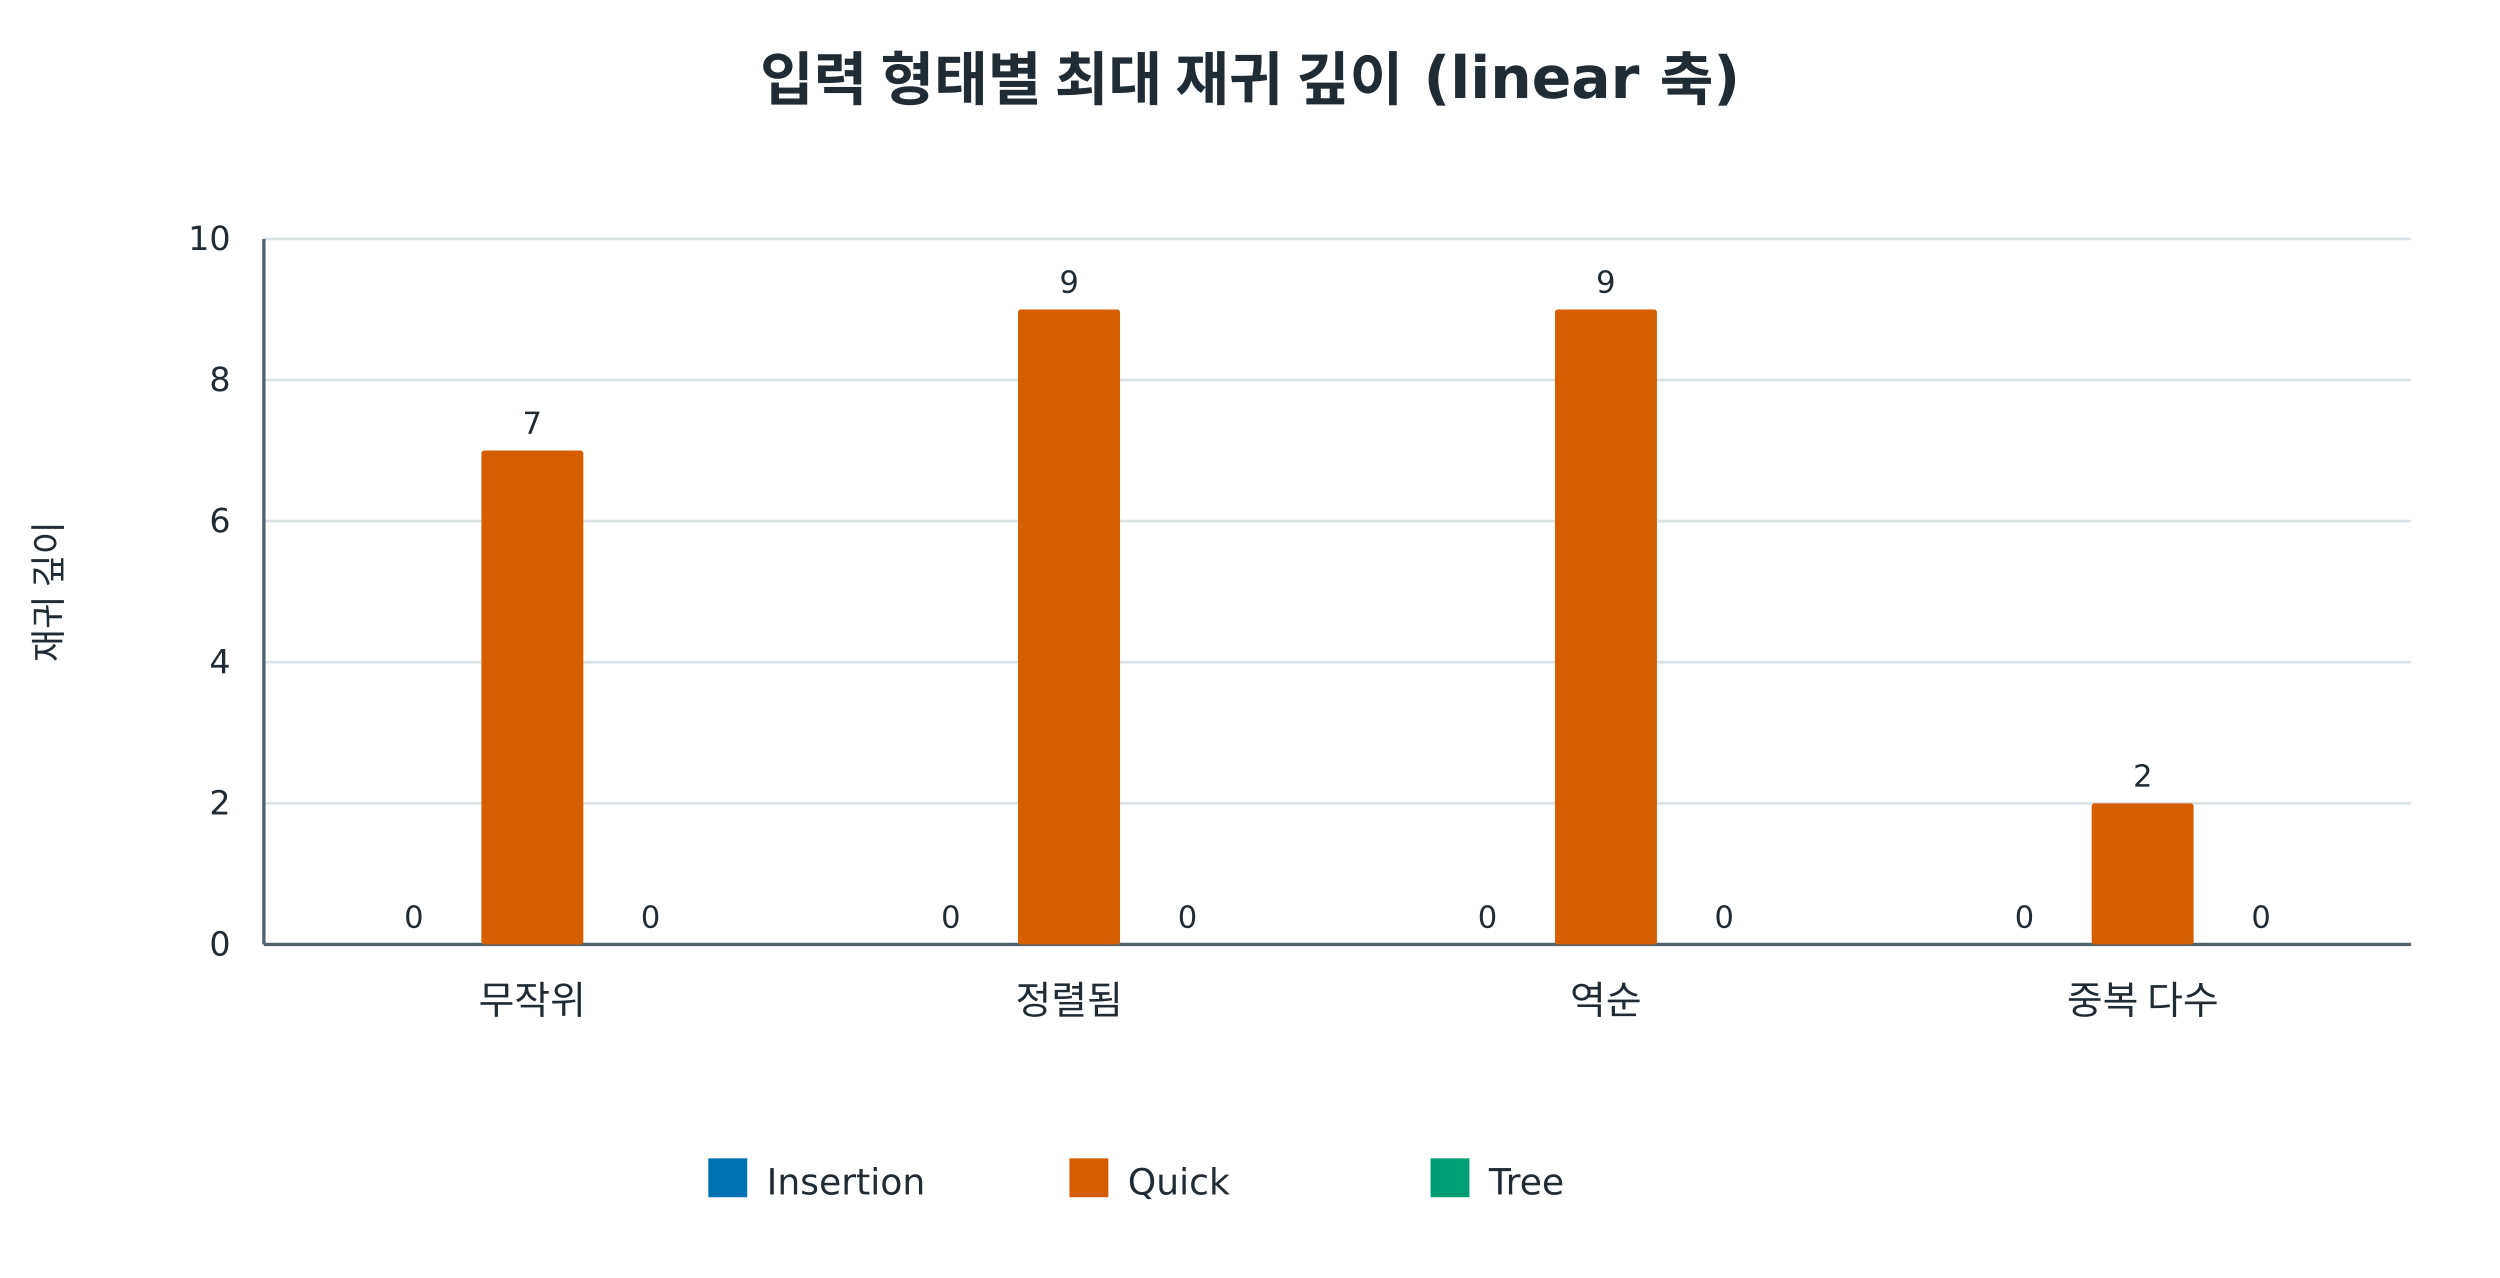
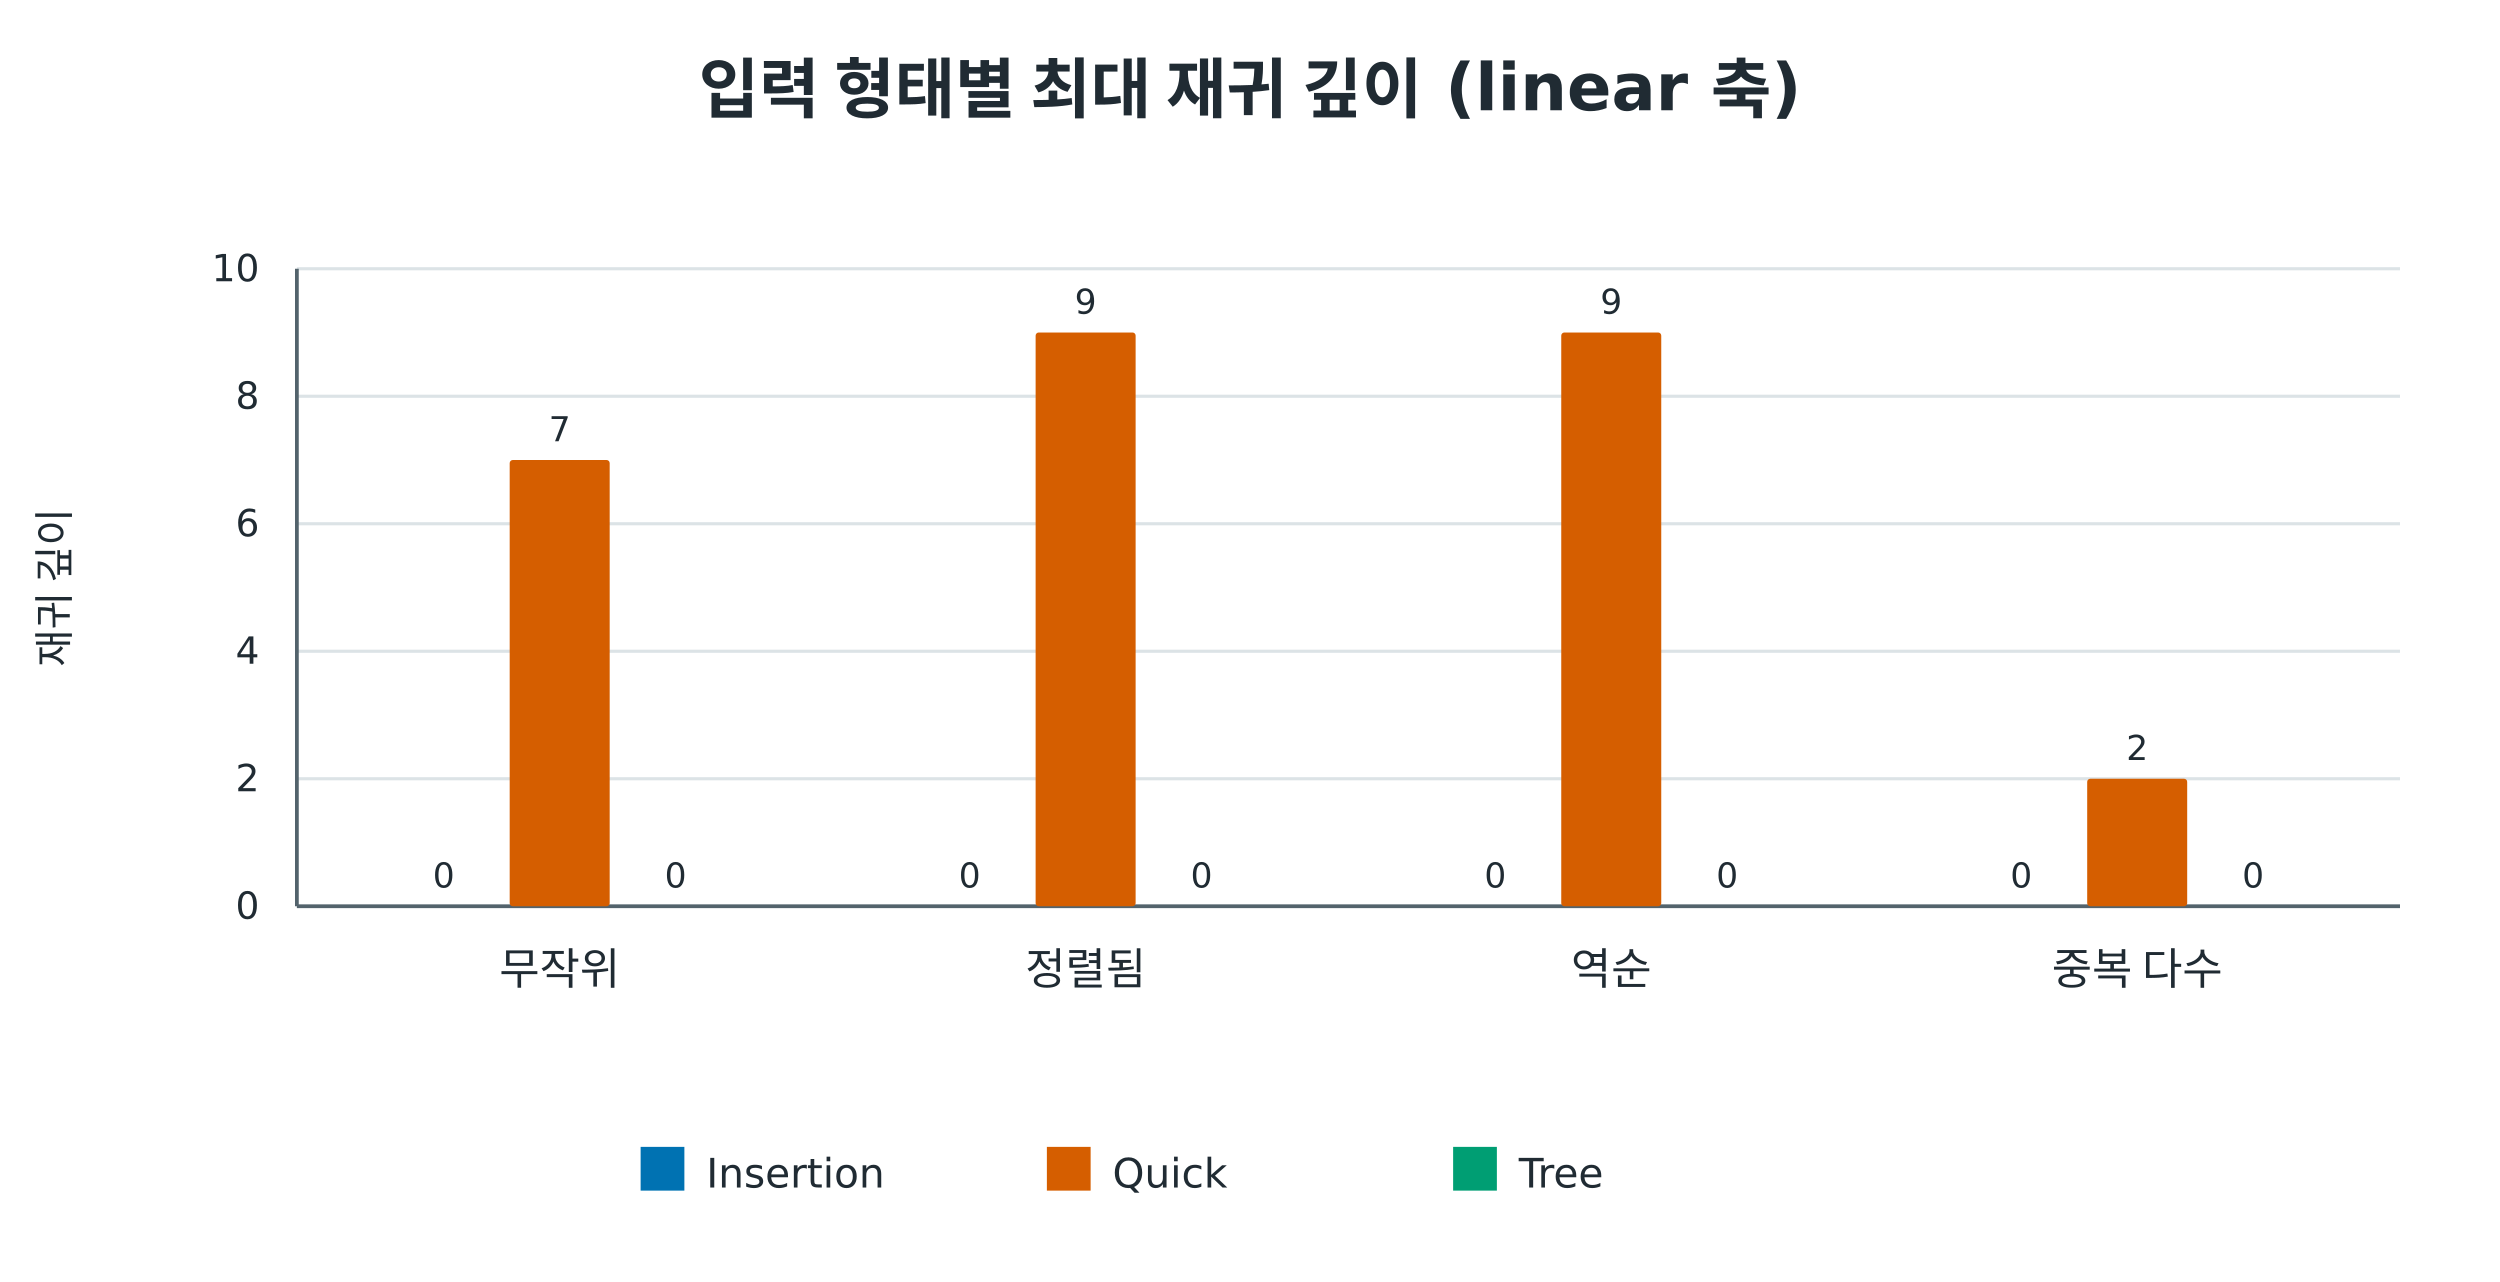
- <svg xmlns="http://www.w3.org/2000/svg" width="900" height="460" viewBox="0 0 900 460" role="img" aria-label="입력 형태별 최대 재귀 깊이 (linear 축)">
+ <svg xmlns="http://www.w3.org/2000/svg" width="800" height="410" viewBox="0 0 800 410" role="img" aria-label="입력 형태별 최대 재귀 깊이 (linear 축)">
  <style>text{font-family:"DejaVu Sans",sans-serif;fill:#202b33}.grid{stroke:#dce3e6;stroke-width:1}.axis{stroke:#53636c;stroke-width:1.2}.value{font-size:11px}.tick{font-size:12px}.category{font-size:14px}.legend{font-size:13px}.title{font-size:21px;font-weight:700}.ylabel{font-size:13px}</style>
-   <text class="title" x="450.0" y="36" text-anchor="middle">입력 형태별 최대 재귀 깊이 (linear 축)</text>
-   <line class="grid" x1="95" y1="340.0" x2="868" y2="340.0" />
-   <text class="tick" x="83" y="344.0" text-anchor="end">0</text>
-   <line class="grid" x1="95" y1="289.2" x2="868" y2="289.2" />
-   <text class="tick" x="83" y="293.2" text-anchor="end">2</text>
-   <line class="grid" x1="95" y1="238.4" x2="868" y2="238.4" />
-   <text class="tick" x="83" y="242.4" text-anchor="end">4</text>
-   <line class="grid" x1="95" y1="187.6" x2="868" y2="187.6" />
-   <text class="tick" x="83" y="191.6" text-anchor="end">6</text>
-   <line class="grid" x1="95" y1="136.8" x2="868" y2="136.8" />
-   <text class="tick" x="83" y="140.8" text-anchor="end">8</text>
-   <line class="grid" x1="95" y1="86.0" x2="868" y2="86.0" />
+   <text class="title" x="400.0" y="36" text-anchor="middle">입력 형태별 최대 재귀 깊이 (linear 축)</text>
+   <line class="grid" x1="95" y1="290.0" x2="768" y2="290.0" />
+   <text class="tick" x="83" y="294.0" text-anchor="end">0</text>
+   <line class="grid" x1="95" y1="249.2" x2="768" y2="249.2" />
+   <text class="tick" x="83" y="253.2" text-anchor="end">2</text>
+   <line class="grid" x1="95" y1="208.4" x2="768" y2="208.4" />
+   <text class="tick" x="83" y="212.4" text-anchor="end">4</text>
+   <line class="grid" x1="95" y1="167.6" x2="768" y2="167.6" />
+   <text class="tick" x="83" y="171.6" text-anchor="end">6</text>
+   <line class="grid" x1="95" y1="126.8" x2="768" y2="126.8" />
+   <text class="tick" x="83" y="130.8" text-anchor="end">8</text>
+   <line class="grid" x1="95" y1="86.0" x2="768" y2="86.0" />
  <text class="tick" x="83" y="90.0" text-anchor="end">10</text>
-   <line class="axis" x1="95" y1="86" x2="95" y2="340" />
-   <line class="axis" x1="95" y1="340" x2="868" y2="340" />
-   <text class="ylabel" x="22" y="213.0" transform="rotate(-90 22 213.0)" text-anchor="middle">재귀 깊이</text>
-   <text class="value" x="149.0" y="334.0" text-anchor="middle">0</text>
-   <rect x="173.3" y="162.2" width="36.7" height="177.8" fill="#D55E00" rx="1" />
-   <text class="value" x="191.6" y="156.2" text-anchor="middle">7</text>
-   <text class="value" x="234.2" y="334.0" text-anchor="middle">0</text>
-   <text class="category" x="191.6" y="365" text-anchor="middle">무작위</text>
-   <text class="value" x="342.3" y="334.0" text-anchor="middle">0</text>
-   <rect x="366.5" y="111.4" width="36.7" height="228.6" fill="#D55E00" rx="1" />
-   <text class="value" x="384.9" y="105.4" text-anchor="middle">9</text>
-   <text class="value" x="427.5" y="334.0" text-anchor="middle">0</text>
-   <text class="category" x="384.9" y="365" text-anchor="middle">정렬됨</text>
-   <text class="value" x="535.5" y="334.0" text-anchor="middle">0</text>
-   <rect x="559.8" y="111.4" width="36.7" height="228.6" fill="#D55E00" rx="1" />
-   <text class="value" x="578.1" y="105.4" text-anchor="middle">9</text>
-   <text class="value" x="620.7" y="334.0" text-anchor="middle">0</text>
-   <text class="category" x="578.1" y="365" text-anchor="middle">역순</text>
-   <text class="value" x="728.8" y="334.0" text-anchor="middle">0</text>
-   <rect x="753.0" y="289.2" width="36.7" height="50.8" fill="#D55E00" rx="1" />
-   <text class="value" x="771.4" y="283.2" text-anchor="middle">2</text>
-   <text class="value" x="814.0" y="334.0" text-anchor="middle">0</text>
-   <text class="category" x="771.4" y="365" text-anchor="middle">중복 다수</text>
-   <rect x="255.0" y="417" width="14" height="14" fill="#0072B2" />
-   <text class="legend" x="276.0" y="430">Insertion</text>
-   <rect x="385.0" y="417" width="14" height="14" fill="#D55E00" />
-   <text class="legend" x="406.0" y="430">Quick</text>
-   <rect x="515.0" y="417" width="14" height="14" fill="#009E73" />
-   <text class="legend" x="536.0" y="430">Tree</text>
+   <line class="axis" x1="95" y1="86" x2="95" y2="290" />
+   <line class="axis" x1="95" y1="290" x2="768" y2="290" />
+   <text class="ylabel" x="22" y="188.0" transform="rotate(-90 22 188.0)" text-anchor="middle">재귀 깊이</text>
+   <text class="value" x="142.0" y="284.0" text-anchor="middle">0</text>
+   <rect x="163.1" y="147.2" width="32.0" height="142.8" fill="#D55E00" rx="1" />
+   <text class="value" x="179.1" y="141.2" text-anchor="middle">7</text>
+   <text class="value" x="216.2" y="284.0" text-anchor="middle">0</text>
+   <text class="category" x="179.1" y="315" text-anchor="middle">무작위</text>
+   <text class="value" x="310.3" y="284.0" text-anchor="middle">0</text>
+   <rect x="331.4" y="106.4" width="32.0" height="183.6" fill="#D55E00" rx="1" />
+   <text class="value" x="347.4" y="100.4" text-anchor="middle">9</text>
+   <text class="value" x="384.5" y="284.0" text-anchor="middle">0</text>
+   <text class="category" x="347.4" y="315" text-anchor="middle">정렬됨</text>
+   <text class="value" x="478.5" y="284.0" text-anchor="middle">0</text>
+   <rect x="499.6" y="106.4" width="32.0" height="183.6" fill="#D55E00" rx="1" />
+   <text class="value" x="515.6" y="100.4" text-anchor="middle">9</text>
+   <text class="value" x="552.7" y="284.0" text-anchor="middle">0</text>
+   <text class="category" x="515.6" y="315" text-anchor="middle">역순</text>
+   <text class="value" x="646.8" y="284.0" text-anchor="middle">0</text>
+   <rect x="667.9" y="249.2" width="32.0" height="40.8" fill="#D55E00" rx="1" />
+   <text class="value" x="683.9" y="243.2" text-anchor="middle">2</text>
+   <text class="value" x="721.0" y="284.0" text-anchor="middle">0</text>
+   <text class="category" x="683.9" y="315" text-anchor="middle">중복 다수</text>
+   <rect x="205.0" y="367" width="14" height="14" fill="#0072B2" />
+   <text class="legend" x="226.0" y="380">Insertion</text>
+   <rect x="335.0" y="367" width="14" height="14" fill="#D55E00" />
+   <text class="legend" x="356.0" y="380">Quick</text>
+   <rect x="465.0" y="367" width="14" height="14" fill="#009E73" />
+   <text class="legend" x="486.0" y="380">Tree</text>
</svg>
